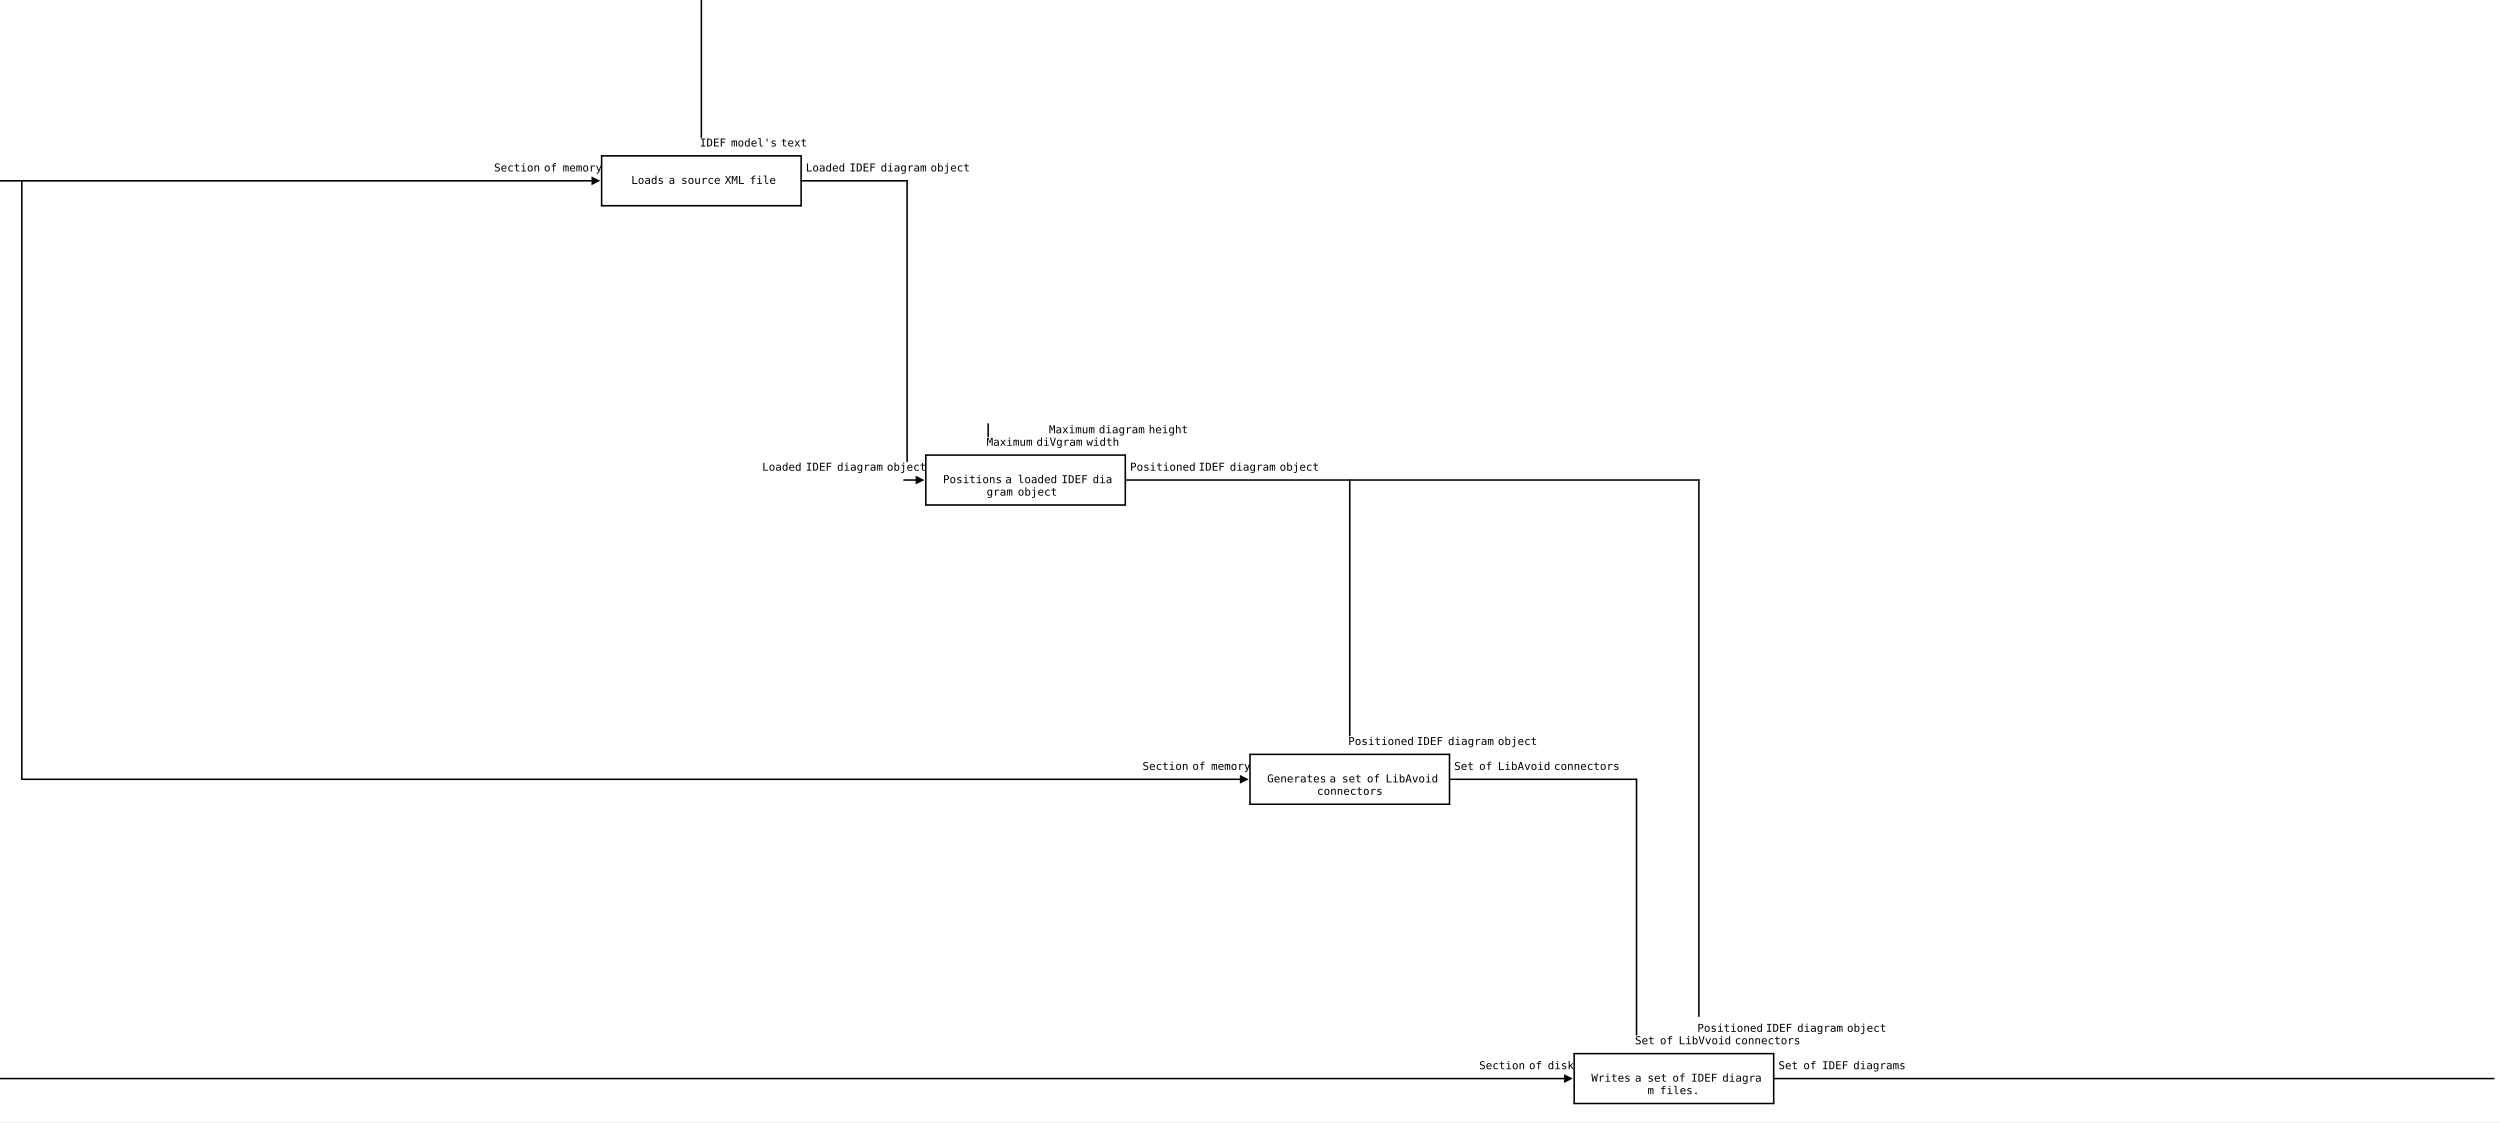
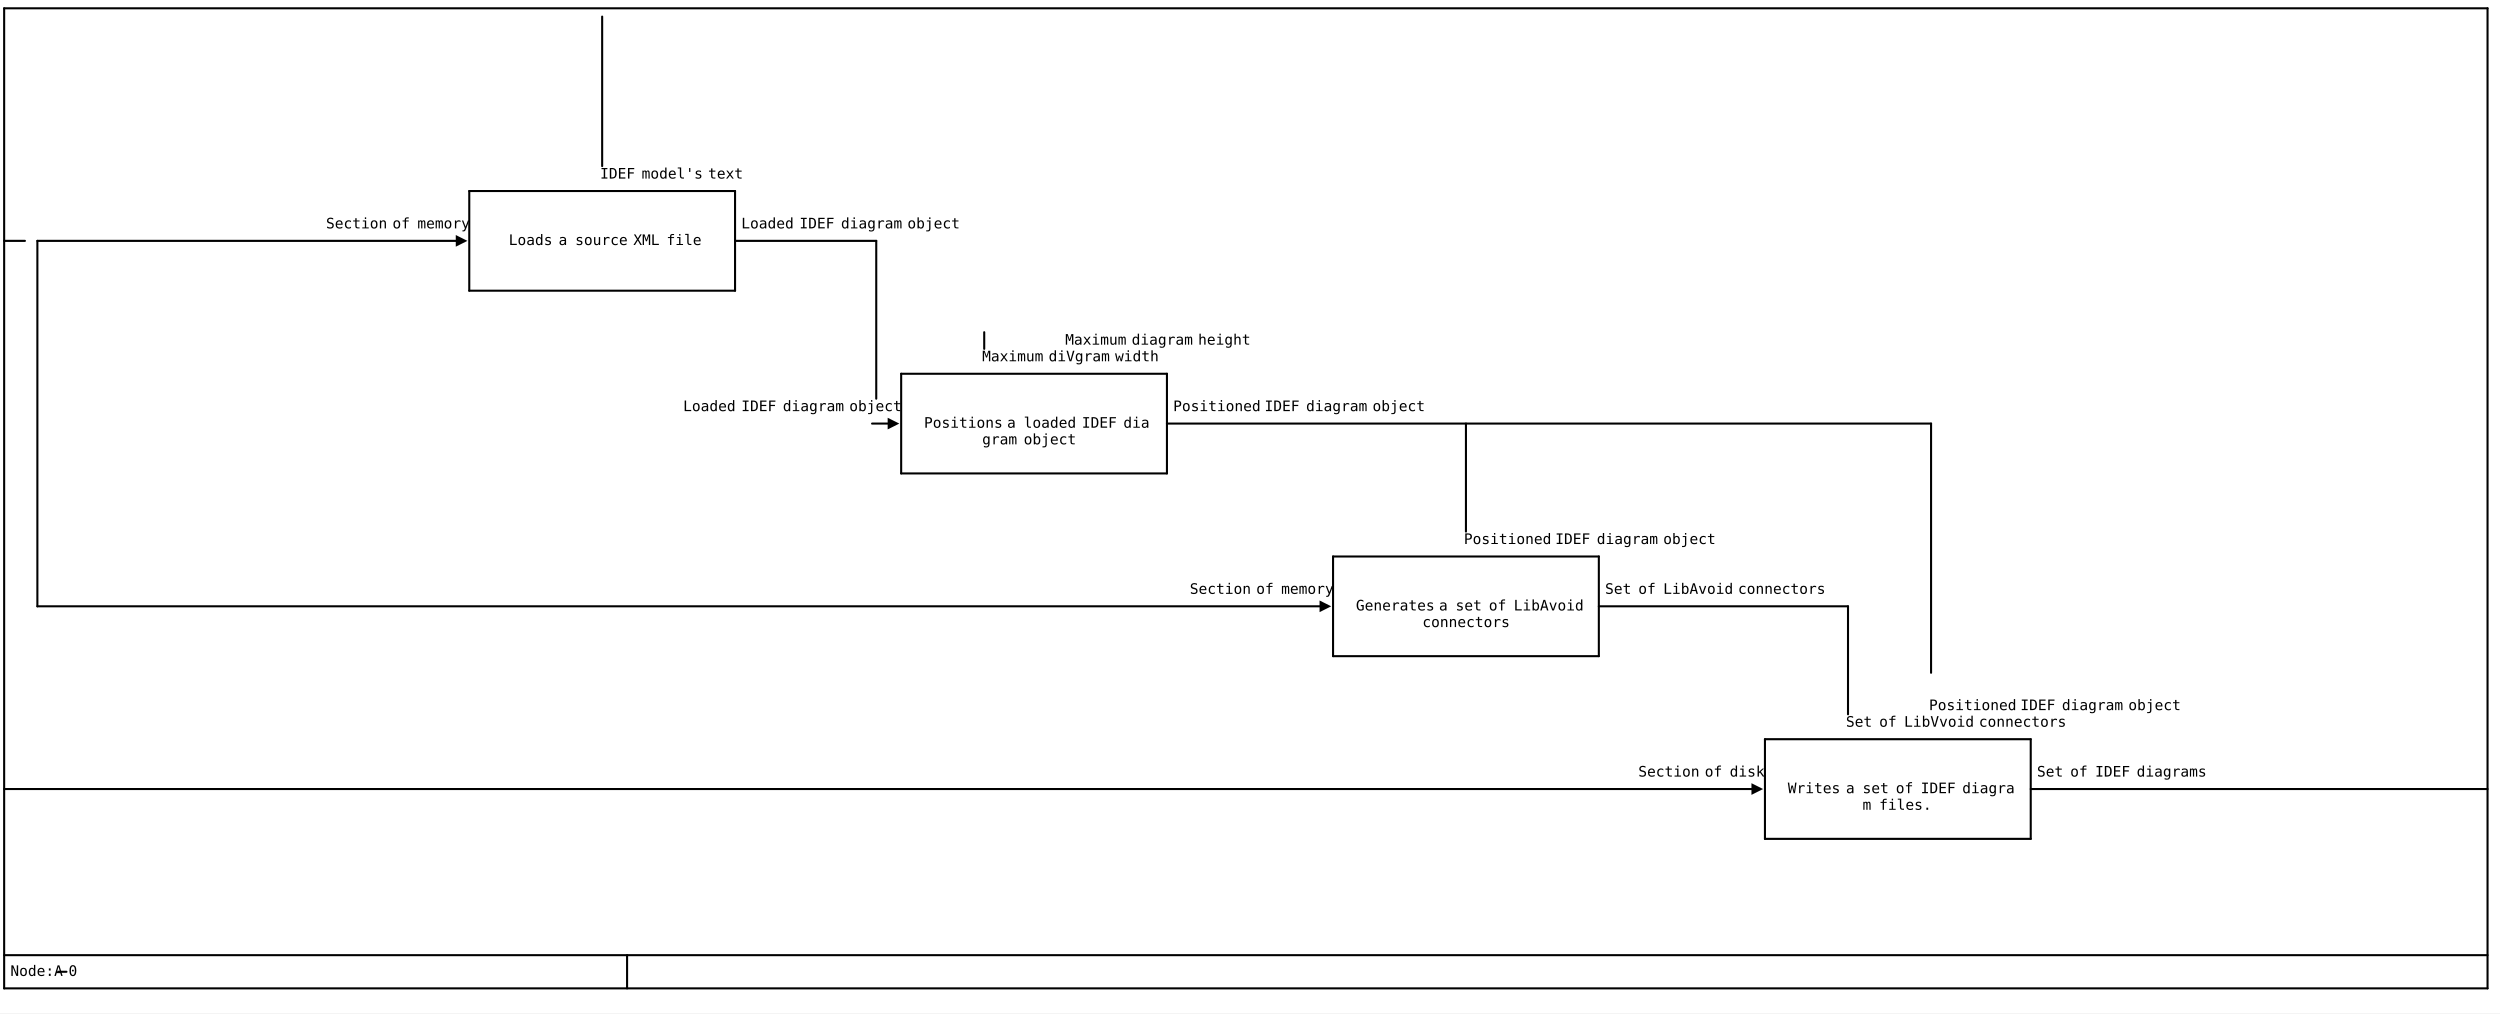
- <svg xmlns="http://www.w3.org/2000/svg" width="3208" height="1440" class="svgbob">
+ <svg xmlns="http://www.w3.org/2000/svg" width="2408" height="976" class="svgbob">
  <style>
    .svgbob line, .svgbob path, .svgbob circle, .svgbob rect, .svgbob polygon {
    stroke: black;
    stroke-width: 2;
    stroke-opacity: 1;
    fill-opacity: 1;
    stroke-linecap: round;
    stroke-linejoin: miter;
}
.svgbob text {
    white-space: pre;
    fill: black;
    font-family: Iosevka Fixed, monospace;
    font-size: 14px;
}
.svgbob rect.backdrop {
    stroke: none;
    fill: white;
}
.svgbob .broken {
    stroke-dasharray: 8;
}
.svgbob .filled {
    fill: black;
}
.svgbob .bg_filled {
    fill: white;
    stroke-width: 1;
}
.svgbob .nofill {
    fill: white;
}
.svgbob .end_marked_arrow {
    marker-end: url(#arrow);
}
.svgbob .start_marked_arrow {
    marker-start: url(#arrow);
}
.svgbob .end_marked_diamond {
    marker-end: url(#diamond);
}
.svgbob .start_marked_diamond {
    marker-start: url(#diamond);
}
.svgbob .end_marked_circle {
    marker-end: url(#circle);
}
.svgbob .start_marked_circle {
    marker-start: url(#circle);
}
.svgbob .end_marked_open_circle {
    marker-end: url(#open_circle);
}
.svgbob .start_marked_open_circle {
    marker-start: url(#open_circle);
}
.svgbob .end_marked_big_open_circle {
    marker-end: url(#big_open_circle);
}
.svgbob .start_marked_big_open_circle {
    marker-start: url(#big_open_circle);
}
    
    
  </style>
  <defs>
    <marker id="arrow" viewBox="-2 -2 8 8" refX="4" refY="2" markerWidth="7" markerHeight="7" orient="auto-start-reverse">
      <polygon points="0,0 0,4 4,2 0,0" />
    </marker>
    <marker id="diamond" viewBox="-2 -2 8 8" refX="4" refY="2" markerWidth="7" markerHeight="7" orient="auto-start-reverse">
      <polygon points="0,2 2,0 4,2 2,4 0,2" />
    </marker>
    <marker id="circle" viewBox="0 0 8 8" refX="4" refY="4" markerWidth="7" markerHeight="7" orient="auto-start-reverse">
      <circle cx="4" cy="4" r="2" class="filled" />
    </marker>
    <marker id="open_circle" viewBox="0 0 8 8" refX="4" refY="4" markerWidth="7" markerHeight="7" orient="auto-start-reverse">
      <circle cx="4" cy="4" r="2" class="bg_filled" />
    </marker>
    <marker id="big_open_circle" viewBox="0 0 8 8" refX="4" refY="4" markerWidth="7" markerHeight="7" orient="auto-start-reverse">
      <circle cx="4" cy="4" r="3" class="bg_filled" />
    </marker>
  </defs>
-   <rect class="backdrop" x="0" y="0" width="3208" height="1440" />
-   <line x1="900" y1="0" x2="900" y2="176" class="solid" />
-   <text x="898" y="188">IDEF</text>
-   <text x="938" y="188">model's</text>
-   <text x="1002" y="188">text</text>
-   <text x="634" y="220">Section</text>
-   <text x="698" y="220">of</text>
-   <text x="722" y="220">memory</text>
-   <text x="1034" y="220">Loaded</text>
-   <text x="1090" y="220">IDEF</text>
-   <text x="1130" y="220">diagram</text>
-   <polygon points="760,228 768,232 760,236" class="filled" />
-   <line x1="1268" y1="544" x2="1268" y2="560" class="solid" />
-   <text x="1346" y="556">Maximum</text>
-   <text x="1410" y="556">diagram</text>
-   <text x="1266" y="572">Maximum</text>
-   <text x="1330" y="572">diVgram</text>
-   <text x="1394" y="572">width</text>
-   <text x="1138" y="604">object</text>
-   <text x="1450" y="604">Positioned</text>
-   <text x="1538" y="604">IDEF</text>
-   <text x="1578" y="604">diagram</text>
-   <text x="1642" y="604">object</text>
-   <line x1="1160" y1="616" x2="1176" y2="616" class="solid" />
-   <polygon points="1176,612 1184,616 1176,620" class="filled" />
-   <text x="1210" y="620">Positions</text>
-   <text x="1290" y="620">a</text>
-   <text x="1306" y="620">loaded</text>
-   <text x="1266" y="636">gram</text>
-   <text x="1306" y="636">object</text>
-   <text x="1730" y="956">Positioned</text>
-   <text x="1818" y="956">IDEF</text>
-   <text x="1858" y="956">diagram</text>
-   <text x="1466" y="988">Section</text>
-   <text x="1530" y="988">of</text>
-   <text x="1554" y="988">memory</text>
-   <text x="1866" y="988">Set</text>
-   <text x="1898" y="988">of</text>
-   <text x="1922" y="988">LibAvoid</text>
-   <text x="1994" y="988">connectors</text>
-   <polygon points="1592,996 1600,1000 1592,1004" class="filled" />
-   <text x="1626" y="1004">Generates</text>
-   <text x="1706" y="1004">a</text>
-   <text x="1722" y="1004">set</text>
-   <text x="1754" y="1004">of</text>
-   <text x="1690" y="1020">connectors</text>
-   <text x="2178" y="1324">Positioned</text>
-   <text x="2266" y="1324">IDEF</text>
-   <text x="2306" y="1324">diagram</text>
-   <text x="2098" y="1340">Set</text>
-   <text x="2130" y="1340">of</text>
-   <text x="2154" y="1340">LibVvoid</text>
-   <text x="2226" y="1340">connectors</text>
-   <text x="1898" y="1372">Section</text>
-   <text x="1962" y="1372">of</text>
-   <text x="1986" y="1372">disk</text>
-   <text x="2282" y="1372">Set</text>
-   <text x="2314" y="1372">of</text>
-   <text x="2338" y="1372">IDEF</text>
-   <text x="2378" y="1372">diagrams</text>
-   <line x1="0" y1="1384" x2="2008" y2="1384" class="solid" />
-   <polygon points="2008,1380 2016,1384 2008,1388" class="filled" />
-   <text x="2114" y="1388">set</text>
-   <text x="2146" y="1388">of</text>
-   <text x="2170" y="1388">IDEF</text>
-   <text x="2114" y="1404">m</text>
-   <text x="2130" y="1404">files.</text>
-   <text x="1194" y="220">object</text>
-   <text x="810" y="236">Loads</text>
-   <text x="858" y="236">a</text>
-   <text x="874" y="236">source</text>
-   <text x="930" y="236">XML</text>
-   <text x="962" y="236">file</text>
-   <text x="1474" y="556">height</text>
-   <text x="978" y="604">Loaded</text>
-   <text x="1034" y="604">IDEF</text>
-   <text x="1074" y="604">diagram</text>
-   <text x="1362" y="620">IDEF</text>
-   <text x="1402" y="620">dia</text>
-   <text x="1922" y="956">object</text>
-   <text x="1778" y="1004">LibAvoid</text>
-   <text x="2370" y="1324">object</text>
-   <text x="2042" y="1388">Writes</text>
-   <text x="2098" y="1388">a</text>
-   <text x="2210" y="1388">diagra</text>
-   <g>
-     <line x1="772" y1="200" x2="1028" y2="200" class="solid" />
-     <line x1="772" y1="200" x2="772" y2="264" class="solid" />
-     <line x1="1028" y1="200" x2="1028" y2="264" class="solid" />
-     <line x1="1028" y1="232" x2="1164" y2="232" class="solid" />
-     <line x1="1164" y1="232" x2="1164" y2="592" class="solid" />
-     <line x1="772" y1="264" x2="1028" y2="264" class="solid" />
-   </g>
-   <g>
-     <line x1="0" y1="232" x2="760" y2="232" class="solid" />
-     <line x1="28" y1="232" x2="28" y2="1000" class="solid" />
-     <line x1="28" y1="1000" x2="1592" y2="1000" class="solid" />
-   </g>
-   <g>
-     <line x1="1188" y1="584" x2="1444" y2="584" class="solid" />
-     <line x1="1188" y1="584" x2="1188" y2="648" class="solid" />
-     <line x1="1444" y1="584" x2="1444" y2="648" class="solid" />
-     <line x1="1444" y1="616" x2="2180" y2="616" class="solid" />
-     <line x1="1732" y1="616" x2="1732" y2="944" class="solid" />
-     <line x1="2180" y1="616" x2="2180" y2="1304" class="solid" />
-     <line x1="1188" y1="648" x2="1444" y2="648" class="solid" />
-   </g>
-   <g>
-     <line x1="1604" y1="968" x2="1860" y2="968" class="solid" />
-     <line x1="1604" y1="968" x2="1604" y2="1032" class="solid" />
-     <line x1="1860" y1="968" x2="1860" y2="1032" class="solid" />
-     <line x1="1860" y1="1000" x2="2100" y2="1000" class="solid" />
-     <line x1="2100" y1="1000" x2="2100" y2="1328" class="solid" />
-     <line x1="1604" y1="1032" x2="1860" y2="1032" class="solid" />
-   </g>
-   <g>
-     <line x1="2020" y1="1352" x2="2276" y2="1352" class="solid" />
-     <line x1="2020" y1="1352" x2="2020" y2="1416" class="solid" />
-     <line x1="2276" y1="1352" x2="2276" y2="1416" class="solid" />
-     <line x1="2276" y1="1384" x2="3200" y2="1384" class="solid" />
-     <line x1="2020" y1="1416" x2="2276" y2="1416" class="solid" />
+   <rect class="backdrop" x="0" y="0" width="2408" height="976" />
+   <line x1="580" y1="16" x2="580" y2="160" class="solid" />
+   <text x="578" y="172">IDEF</text>
+   <text x="618" y="172">model's</text>
+   <text x="682" y="172">text</text>
+   <text x="314" y="220">Section</text>
+   <text x="378" y="220">of</text>
+   <text x="402" y="220">memory</text>
+   <text x="714" y="220">Loaded</text>
+   <text x="770" y="220">IDEF</text>
+   <text x="810" y="220">diagram</text>
+   <polygon points="440,228 448,232 440,236" class="filled" />
+   <line x1="948" y1="320" x2="948" y2="336" class="solid" />
+   <text x="1026" y="332">Maximum</text>
+   <text x="1090" y="332">diagram</text>
+   <text x="946" y="348">Maximum</text>
+   <text x="1010" y="348">diVgram</text>
+   <text x="1074" y="348">width</text>
+   <text x="818" y="396">object</text>
+   <text x="1130" y="396">Positioned</text>
+   <text x="1218" y="396">IDEF</text>
+   <text x="1258" y="396">diagram</text>
+   <text x="1322" y="396">object</text>
+   <line x1="840" y1="408" x2="856" y2="408" class="solid" />
+   <polygon points="856,404 864,408 856,412" class="filled" />
+   <text x="1410" y="524">Positioned</text>
+   <text x="1498" y="524">IDEF</text>
+   <text x="1538" y="524">diagram</text>
+   <text x="1146" y="572">Section</text>
+   <text x="1210" y="572">of</text>
+   <text x="1234" y="572">memory</text>
+   <text x="1546" y="572">Set</text>
+   <text x="1578" y="572">of</text>
+   <text x="1602" y="572">LibAvoid</text>
+   <text x="1674" y="572">connectors</text>
+   <polygon points="1272,580 1280,584 1272,588" class="filled" />
+   <text x="1858" y="684">Positioned</text>
+   <text x="1946" y="684">IDEF</text>
+   <text x="1986" y="684">diagram</text>
+   <text x="1778" y="700">Set</text>
+   <text x="1810" y="700">of</text>
+   <text x="1834" y="700">LibVvoid</text>
+   <text x="1906" y="700">connectors</text>
+   <text x="1578" y="748">Section</text>
+   <text x="1642" y="748">of</text>
+   <text x="1666" y="748">disk</text>
+   <text x="1962" y="748">Set</text>
+   <text x="1994" y="748">of</text>
+   <text x="2018" y="748">IDEF</text>
+   <text x="2058" y="748">diagrams</text>
+   <polygon points="1688,756 1696,760 1688,764" class="filled" />
+   <text x="10" y="940">Node:A</text>
+   <line x1="56" y1="936" x2="64" y2="936" class="solid" />
+   <text x="66" y="940">0</text>
+   <text x="874" y="220">object</text>
+   <text x="490" y="236">Loads</text>
+   <text x="538" y="236">a</text>
+   <text x="554" y="236">source</text>
+   <text x="610" y="236">XML</text>
+   <text x="642" y="236">file</text>
+   <text x="1154" y="332">height</text>
+   <text x="658" y="396">Loaded</text>
+   <text x="714" y="396">IDEF</text>
+   <text x="754" y="396">diagram</text>
+   <text x="890" y="412">Positions</text>
+   <text x="970" y="412">a</text>
+   <text x="946" y="428">gram</text>
+   <text x="986" y="412">loaded</text>
+   <text x="986" y="428">object</text>
+   <text x="1042" y="412">IDEF</text>
+   <text x="1082" y="412">dia</text>
+   <text x="1602" y="524">object</text>
+   <text x="1306" y="588">Generates</text>
+   <text x="1386" y="588">a</text>
+   <text x="1402" y="588">set</text>
+   <text x="1434" y="588">of</text>
+   <text x="1370" y="604">connectors</text>
+   <text x="1458" y="588">LibAvoid</text>
+   <text x="2050" y="684">object</text>
+   <text x="1722" y="764">Writes</text>
+   <text x="1778" y="764">a</text>
+   <text x="1794" y="764">set</text>
+   <text x="1826" y="764">of</text>
+   <text x="1850" y="764">IDEF</text>
+   <text x="1794" y="780">m</text>
+   <text x="1810" y="780">files.</text>
+   <text x="1890" y="764">diagra</text>
+   <g>
+     <line x1="4" y1="8" x2="2396" y2="8" class="solid" />
+     <line x1="4" y1="8" x2="4" y2="952" class="solid" />
+     <line x1="2396" y1="8" x2="2396" y2="952" class="solid" />
+     <line x1="4" y1="232" x2="24" y2="232" class="solid" />
+     <line x1="4" y1="760" x2="1688" y2="760" class="solid" />
+     <line x1="4" y1="920" x2="2396" y2="920" class="solid" />
+     <line x1="604" y1="920" x2="604" y2="952" class="solid" />
+     <line x1="4" y1="952" x2="2396" y2="952" class="solid" />
+     <line x1="1700" y1="712" x2="1956" y2="712" class="solid" />
+     <line x1="1700" y1="712" x2="1700" y2="808" class="solid" />
+     <line x1="1956" y1="712" x2="1956" y2="808" class="solid" />
+     <line x1="1956" y1="760" x2="2396" y2="760" class="solid" />
+     <line x1="1700" y1="808" x2="1956" y2="808" class="solid" />
+   </g>
+   <g>
+     <line x1="452" y1="184" x2="708" y2="184" class="solid" />
+     <line x1="452" y1="184" x2="452" y2="280" class="solid" />
+     <line x1="708" y1="184" x2="708" y2="280" class="solid" />
+     <line x1="708" y1="232" x2="844" y2="232" class="solid" />
+     <line x1="844" y1="232" x2="844" y2="384" class="solid" />
+     <line x1="452" y1="280" x2="708" y2="280" class="solid" />
+   </g>
+   <g>
+     <line x1="36" y1="232" x2="440" y2="232" class="solid" />
+     <line x1="36" y1="232" x2="36" y2="584" class="solid" />
+     <line x1="36" y1="584" x2="1272" y2="584" class="solid" />
+   </g>
+   <g>
+     <line x1="868" y1="360" x2="1124" y2="360" class="solid" />
+     <line x1="868" y1="360" x2="868" y2="456" class="solid" />
+     <line x1="1124" y1="360" x2="1124" y2="456" class="solid" />
+     <line x1="1124" y1="408" x2="1860" y2="408" class="solid" />
+     <line x1="1412" y1="408" x2="1412" y2="512" class="solid" />
+     <line x1="1860" y1="408" x2="1860" y2="648" class="solid" />
+     <line x1="868" y1="456" x2="1124" y2="456" class="solid" />
+   </g>
+   <g>
+     <line x1="1284" y1="536" x2="1540" y2="536" class="solid" />
+     <line x1="1284" y1="536" x2="1284" y2="632" class="solid" />
+     <line x1="1540" y1="536" x2="1540" y2="632" class="solid" />
+     <line x1="1540" y1="584" x2="1780" y2="584" class="solid" />
+     <line x1="1780" y1="584" x2="1780" y2="688" class="solid" />
+     <line x1="1284" y1="632" x2="1540" y2="632" class="solid" />
  </g>
</svg>
